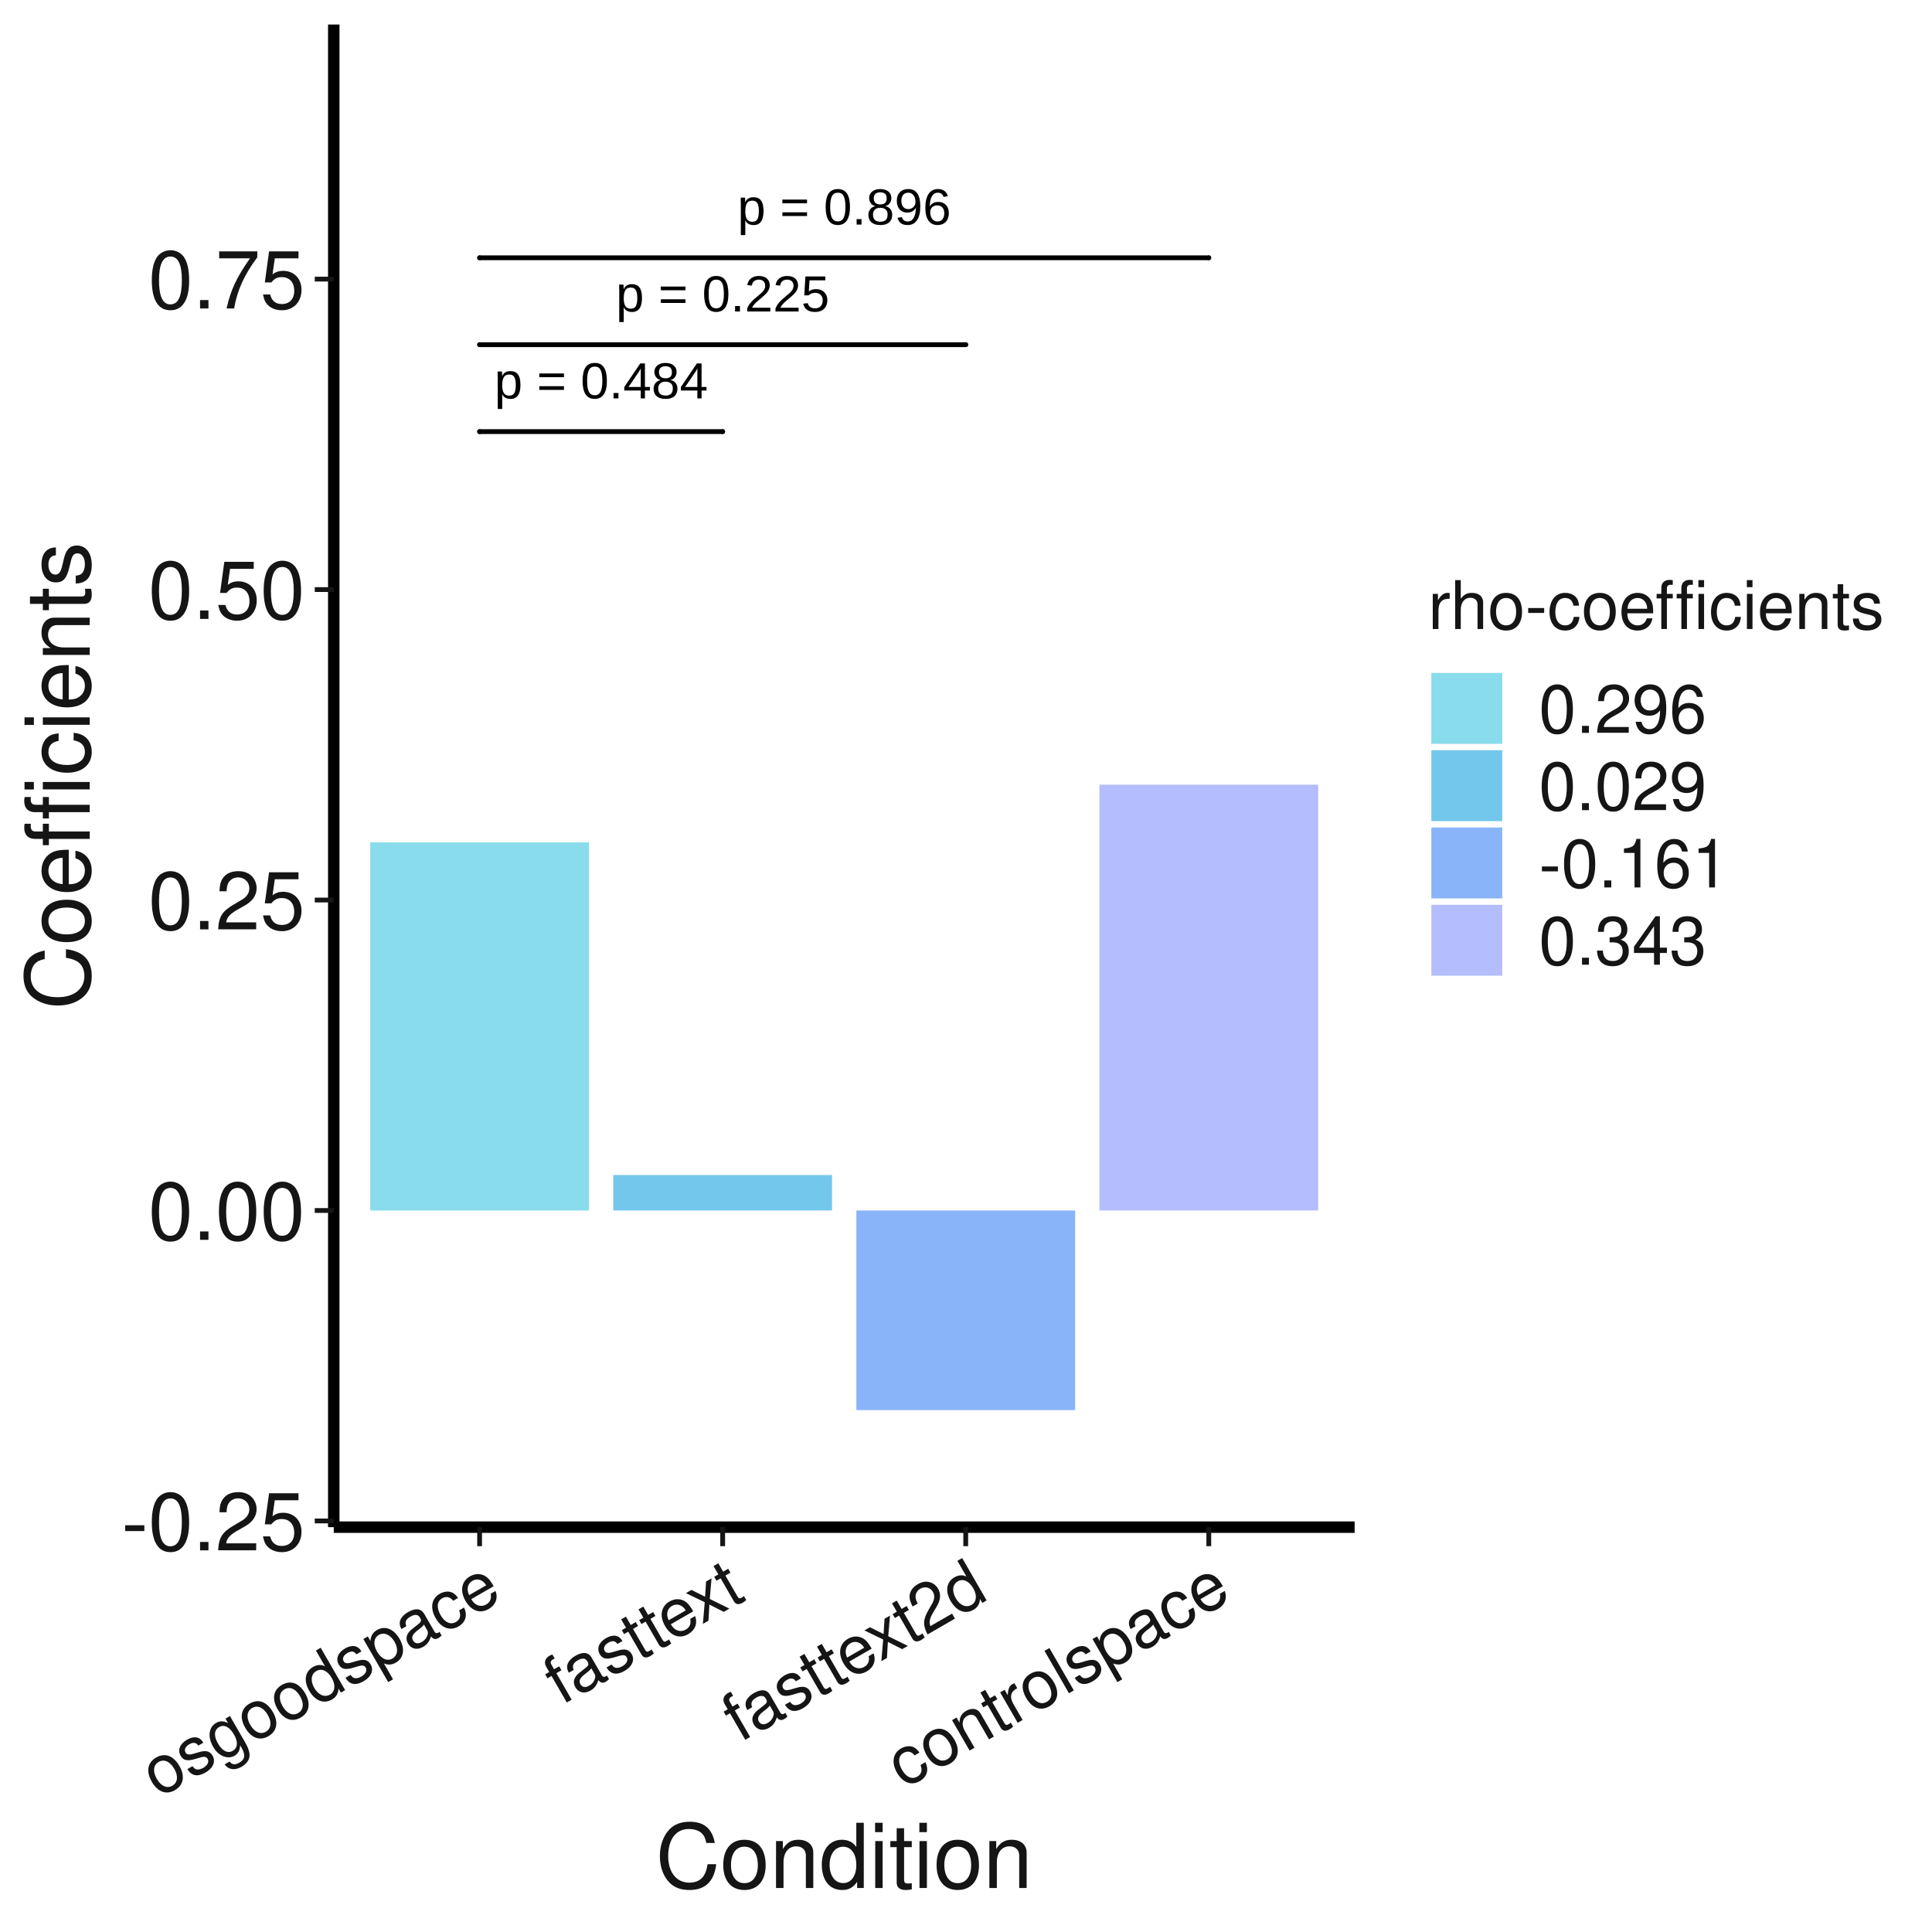
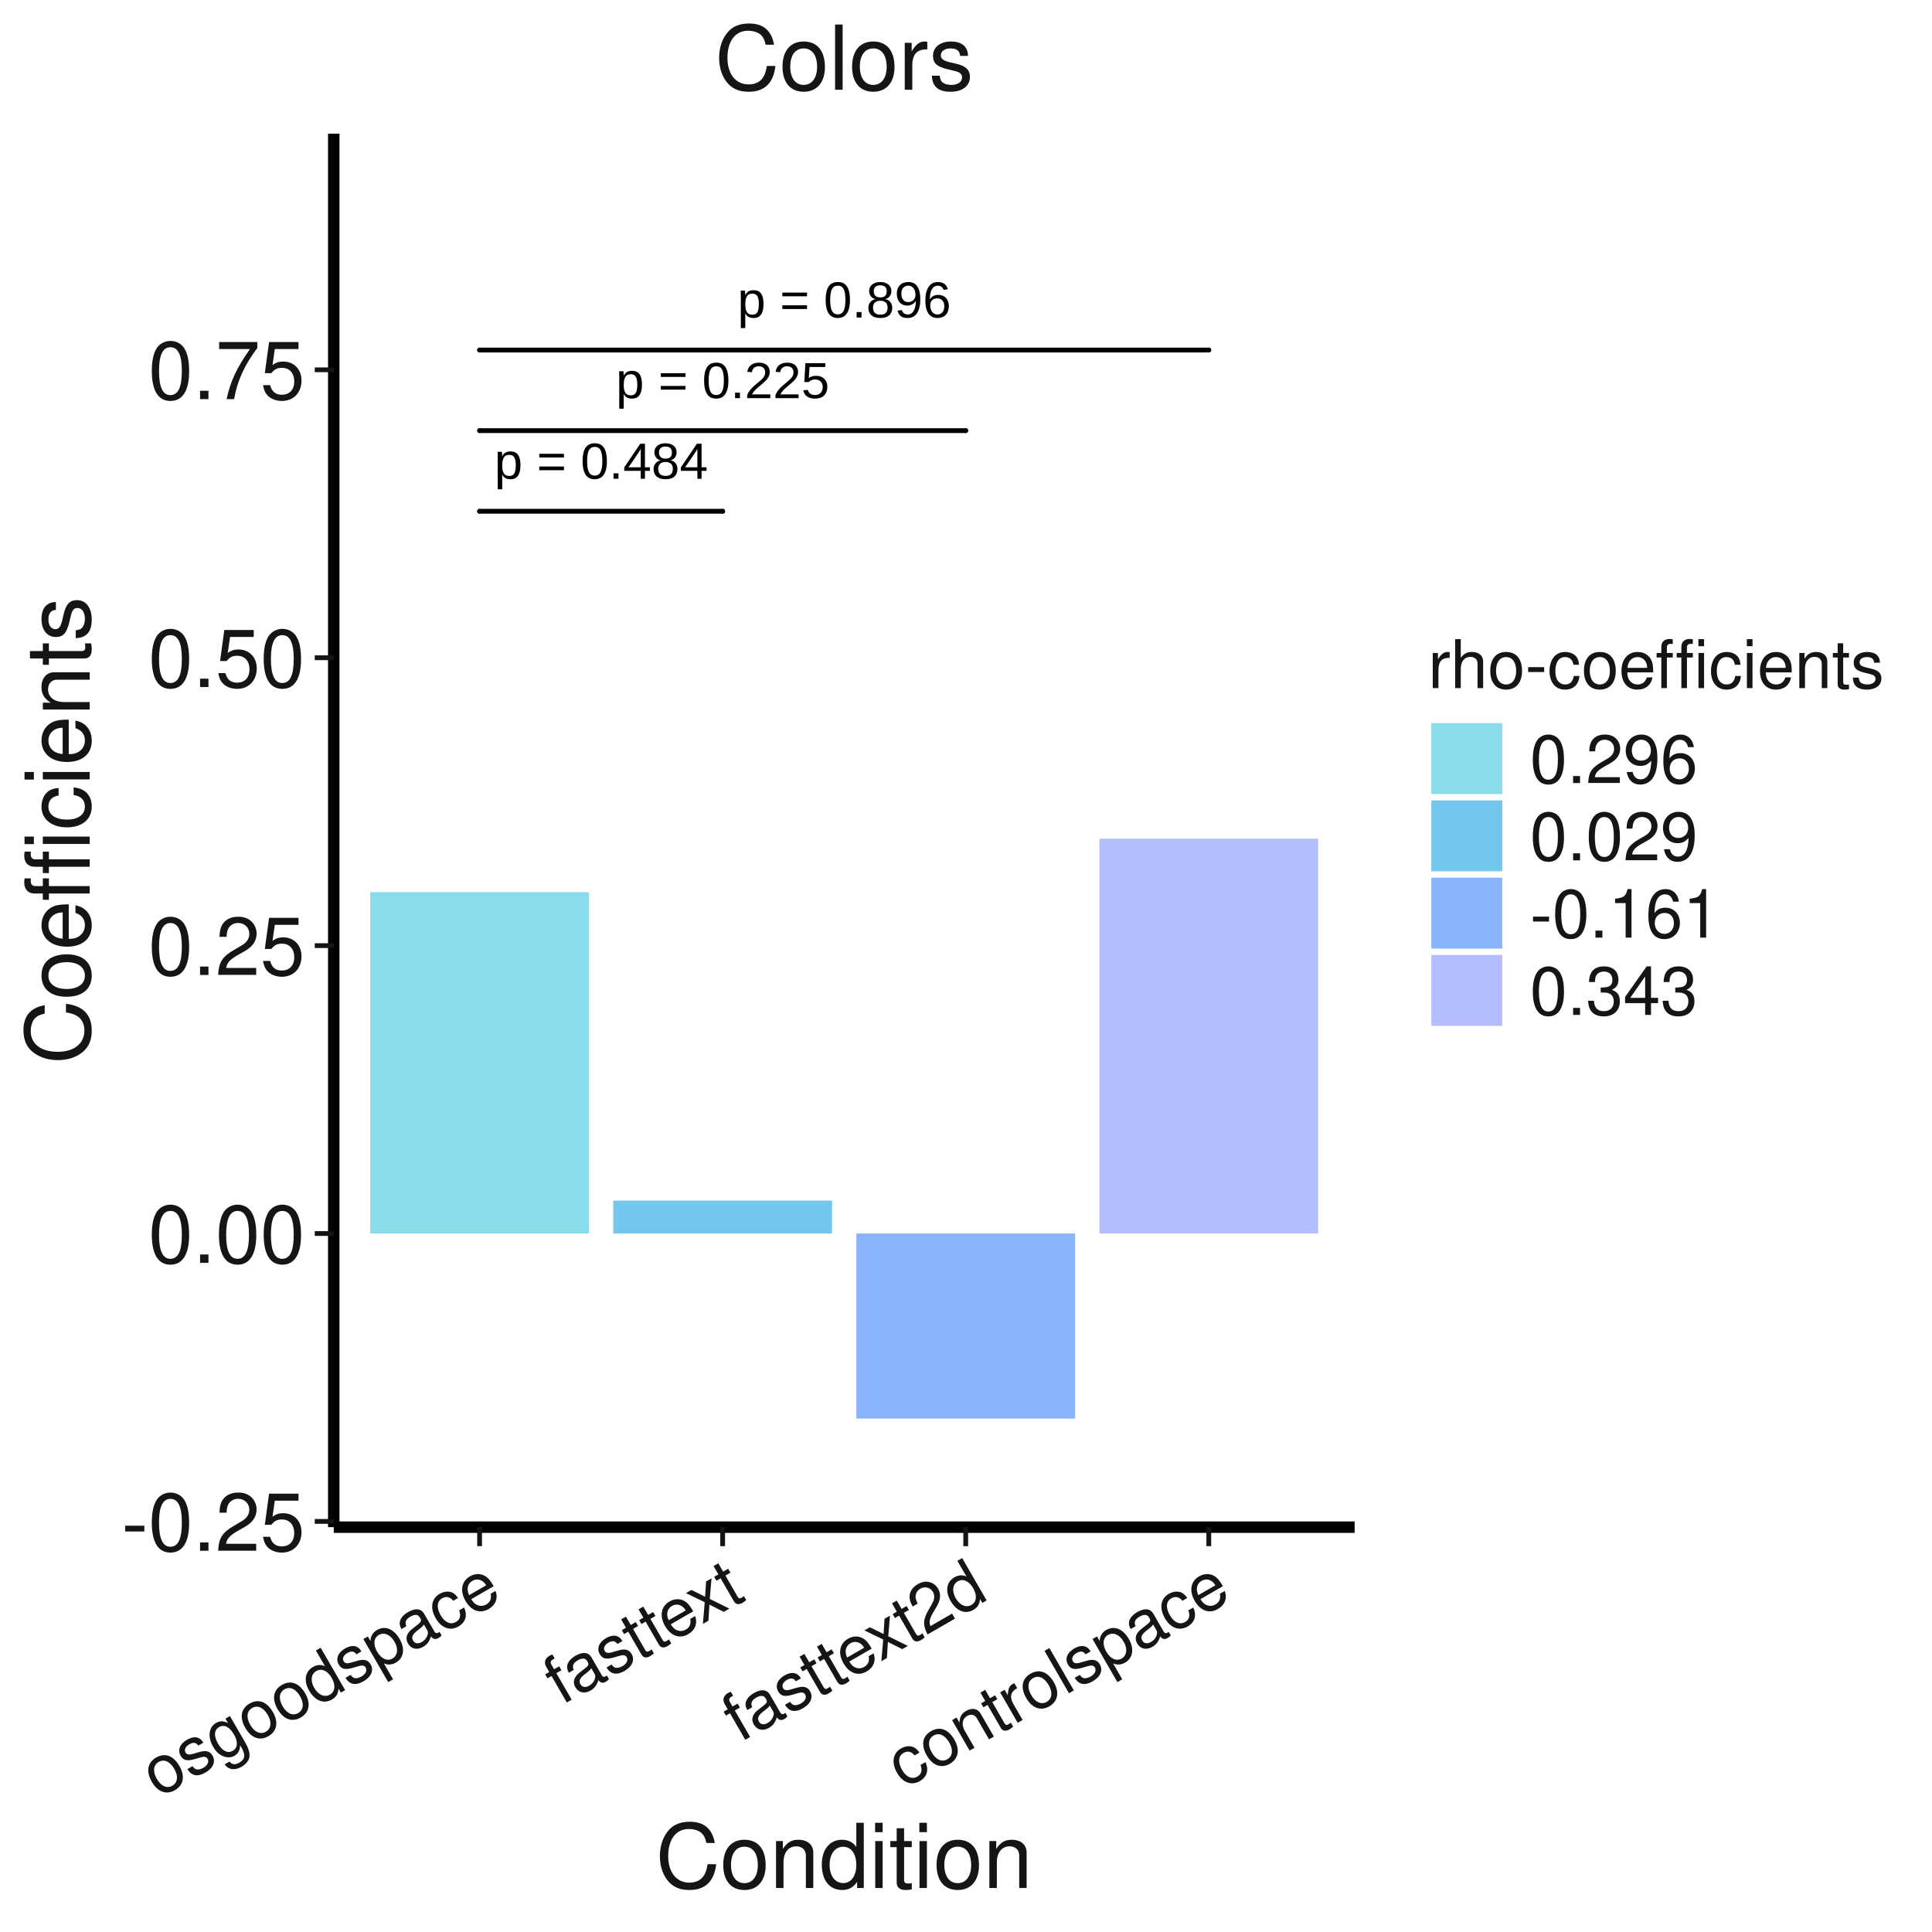
<svg xmlns="http://www.w3.org/2000/svg" class="svglite" width="432.00pt" height="432.00pt" viewBox="0 0 432.00 432.00">
  <defs>
    <style type="text/css">
    .svglite line, .svglite polyline, .svglite polygon, .svglite path, .svglite rect, .svglite circle {
      fill: none;
      stroke: #000000;
      stroke-linecap: round;
      stroke-linejoin: round;
      stroke-miterlimit: 10.00;
    }
    .svglite text {
      white-space: pre;
    }
  </style>
  </defs>
  <rect width="100%" height="100%" style="stroke: none; fill: #FFFFFF;" />
  <defs>
    <clipPath id="cpMC4wMHw0MzIuMDB8MC4wMHw0MzIuMDA=">
      <rect x="0.00" y="0.00" width="432.00" height="432.00" />
    </clipPath>
  </defs>
  <g clip-path="url(#cpMC4wMHw0MzIuMDB8MC4wMHw0MzIuMDA=)">
-     <rect x="0" y="0" width="432.00" height="432.00" style="stroke-width: 1.07; stroke: #FFFFFF; fill: #FFFFFF;" />
+     <rect x="0.00" y="0.00" width="432.00" height="432.00" style="stroke-width: 1.07; stroke: #FFFFFF; fill: #FFFFFF;" />
  </g>
  <defs>
-     <clipPath id="cpNzQuNjN8MzAyLjkwfDUuNDh8MzQxLjQ4">
-       <rect x="74.63" y="5.48" width="228.27" height="336.00" />
+     <clipPath id="cpNzQuNjN8MzAyLjkwfDI5LjkwfDM0MS40OA==">
+       <rect x="74.63" y="29.90" width="228.27" height="311.58" />
    </clipPath>
  </defs>
-   <g clip-path="url(#cpNzQuNjN8MzAyLjkwfDUuNDh8MzQxLjQ4)">
-     <rect x="74.63" y="5.48" width="228.27" height="336.00" style="stroke-width: 1.07; stroke: none; fill: #FFFFFF;" />
-     <polyline points="74.63,305.38 302.90,305.38 " style="stroke-width: 0.53; stroke: #FFFFFF; stroke-linecap: butt;" />
-     <polyline points="74.63,235.96 302.90,235.96 " style="stroke-width: 0.53; stroke: #FFFFFF; stroke-linecap: butt;" />
-     <polyline points="74.63,166.54 302.90,166.54 " style="stroke-width: 0.53; stroke: #FFFFFF; stroke-linecap: butt;" />
-     <polyline points="74.63,97.12 302.90,97.12 " style="stroke-width: 0.53; stroke: #FFFFFF; stroke-linecap: butt;" />
-     <polyline points="74.63,27.69 302.90,27.69 " style="stroke-width: 0.53; stroke: #FFFFFF; stroke-linecap: butt;" />
-     <polyline points="74.63,340.09 302.90,340.09 " style="stroke-width: 1.07; stroke: #FFFFFF; stroke-linecap: butt;" />
-     <polyline points="74.63,270.67 302.90,270.67 " style="stroke-width: 1.07; stroke: #FFFFFF; stroke-linecap: butt;" />
-     <polyline points="74.63,201.25 302.90,201.25 " style="stroke-width: 1.07; stroke: #FFFFFF; stroke-linecap: butt;" />
-     <polyline points="74.63,131.83 302.90,131.83 " style="stroke-width: 1.07; stroke: #FFFFFF; stroke-linecap: butt;" />
-     <polyline points="74.63,62.41 302.90,62.41 " style="stroke-width: 1.07; stroke: #FFFFFF; stroke-linecap: butt;" />
-     <polyline points="107.24,341.48 107.24,5.48 " style="stroke-width: 1.07; stroke: #FFFFFF; stroke-linecap: butt;" />
-     <polyline points="161.59,341.48 161.59,5.48 " style="stroke-width: 1.07; stroke: #FFFFFF; stroke-linecap: butt;" />
-     <polyline points="215.94,341.48 215.94,5.48 " style="stroke-width: 1.07; stroke: #FFFFFF; stroke-linecap: butt;" />
-     <polyline points="270.29,341.48 270.29,5.48 " style="stroke-width: 1.07; stroke: #FFFFFF; stroke-linecap: butt;" />
-     <rect x="82.78" y="188.36" width="48.92" height="82.31" style="stroke-width: 1.07; stroke: none; stroke-linecap: butt; stroke-linejoin: miter; fill: #89DCEB;" />
-     <rect x="137.13" y="262.74" width="48.92" height="7.93" style="stroke-width: 1.07; stroke: none; stroke-linecap: butt; stroke-linejoin: miter; fill: #74C7EC;" />
-     <rect x="191.48" y="270.67" width="48.92" height="44.63" style="stroke-width: 1.07; stroke: none; stroke-linecap: butt; stroke-linejoin: miter; fill: #89B4FA;" />
-     <rect x="245.83" y="175.46" width="48.92" height="95.21" style="stroke-width: 1.07; stroke: none; stroke-linecap: butt; stroke-linejoin: miter; fill: #B4BEFE;" />
-     <text x="134.42" y="89.09" text-anchor="middle" style="font-size: 11.38px; font-family: &quot;Liberation Sans&quot;;" textLength="48.51px" lengthAdjust="spacingAndGlyphs">p = 0.484</text>
-     <line x1="161.59" y1="96.51" x2="161.59" y2="96.51" style="stroke-width: 1.07;" />
-     <line x1="161.59" y1="96.51" x2="107.24" y2="96.51" style="stroke-width: 1.07;" />
-     <line x1="107.24" y1="96.51" x2="107.24" y2="96.51" style="stroke-width: 1.07;" />
-     <text x="161.59" y="69.65" text-anchor="middle" style="font-size: 11.38px; font-family: &quot;Liberation Sans&quot;;" textLength="48.51px" lengthAdjust="spacingAndGlyphs">p = 0.225</text>
-     <line x1="215.94" y1="77.07" x2="215.94" y2="77.07" style="stroke-width: 1.07;" />
-     <line x1="215.94" y1="77.07" x2="107.24" y2="77.07" style="stroke-width: 1.07;" />
-     <line x1="107.24" y1="77.07" x2="107.24" y2="77.07" style="stroke-width: 1.07;" />
-     <text x="188.77" y="50.21" text-anchor="middle" style="font-size: 11.38px; font-family: &quot;Liberation Sans&quot;;" textLength="48.51px" lengthAdjust="spacingAndGlyphs">p = 0.896</text>
-     <line x1="270.29" y1="57.64" x2="270.29" y2="57.64" style="stroke-width: 1.07;" />
-     <line x1="270.29" y1="57.64" x2="107.24" y2="57.64" style="stroke-width: 1.07;" />
-     <line x1="107.24" y1="57.64" x2="107.24" y2="57.64" style="stroke-width: 1.07;" />
+   <g clip-path="url(#cpNzQuNjN8MzAyLjkwfDI5LjkwfDM0MS40OA==)">
+     <rect x="74.63" y="29.90" width="228.27" height="311.58" style="stroke-width: 1.07; stroke: none; fill: #FFFFFF;" />
+     <polyline points="74.63,308.01 302.90,308.01 " style="stroke-width: 0.53; stroke: #FFFFFF; stroke-linecap: butt;" />
+     <polyline points="74.63,243.63 302.90,243.63 " style="stroke-width: 0.53; stroke: #FFFFFF; stroke-linecap: butt;" />
+     <polyline points="74.63,179.25 302.90,179.25 " style="stroke-width: 0.53; stroke: #FFFFFF; stroke-linecap: butt;" />
+     <polyline points="74.63,114.88 302.90,114.88 " style="stroke-width: 0.53; stroke: #FFFFFF; stroke-linecap: butt;" />
+     <polyline points="74.63,50.50 302.90,50.50 " style="stroke-width: 0.53; stroke: #FFFFFF; stroke-linecap: butt;" />
+     <polyline points="74.63,340.19 302.90,340.19 " style="stroke-width: 1.07; stroke: #FFFFFF; stroke-linecap: butt;" />
+     <polyline points="74.63,275.82 302.90,275.82 " style="stroke-width: 1.07; stroke: #FFFFFF; stroke-linecap: butt;" />
+     <polyline points="74.63,211.44 302.90,211.44 " style="stroke-width: 1.07; stroke: #FFFFFF; stroke-linecap: butt;" />
+     <polyline points="74.63,147.07 302.90,147.07 " style="stroke-width: 1.07; stroke: #FFFFFF; stroke-linecap: butt;" />
+     <polyline points="74.63,82.69 302.90,82.69 " style="stroke-width: 1.07; stroke: #FFFFFF; stroke-linecap: butt;" />
+     <polyline points="107.24,341.48 107.24,29.90 " style="stroke-width: 1.07; stroke: #FFFFFF; stroke-linecap: butt;" />
+     <polyline points="161.59,341.48 161.59,29.90 " style="stroke-width: 1.07; stroke: #FFFFFF; stroke-linecap: butt;" />
+     <polyline points="215.94,341.48 215.94,29.90 " style="stroke-width: 1.07; stroke: #FFFFFF; stroke-linecap: butt;" />
+     <polyline points="270.29,341.48 270.29,29.90 " style="stroke-width: 1.07; stroke: #FFFFFF; stroke-linecap: butt;" />
+     <rect x="82.78" y="199.49" width="48.92" height="76.33" style="stroke-width: 1.07; stroke: none; stroke-linecap: butt; stroke-linejoin: miter; fill: #89DCEB;" />
+     <rect x="137.13" y="268.46" width="48.92" height="7.36" style="stroke-width: 1.07; stroke: none; stroke-linecap: butt; stroke-linejoin: miter; fill: #74C7EC;" />
+     <rect x="191.48" y="275.82" width="48.92" height="41.38" style="stroke-width: 1.07; stroke: none; stroke-linecap: butt; stroke-linejoin: miter; fill: #89B4FA;" />
+     <rect x="245.83" y="187.53" width="48.92" height="88.29" style="stroke-width: 1.07; stroke: none; stroke-linecap: butt; stroke-linejoin: miter; fill: #B4BEFE;" />
+     <text x="134.42" y="107.05" text-anchor="middle" style="font-size: 11.38px; font-family: &quot;Liberation Sans&quot;;" textLength="47.74px" lengthAdjust="spacingAndGlyphs">p = 0.484</text>
+     <line x1="161.59" y1="114.32" x2="161.59" y2="114.32" style="stroke-width: 1.07;" />
+     <line x1="161.59" y1="114.32" x2="107.24" y2="114.32" style="stroke-width: 1.07;" />
+     <line x1="107.24" y1="114.32" x2="107.24" y2="114.32" style="stroke-width: 1.07;" />
+     <text x="161.59" y="89.03" text-anchor="middle" style="font-size: 11.38px; font-family: &quot;Liberation Sans&quot;;" textLength="47.74px" lengthAdjust="spacingAndGlyphs">p = 0.225</text>
+     <line x1="215.94" y1="96.29" x2="215.94" y2="96.29" style="stroke-width: 1.07;" />
+     <line x1="215.94" y1="96.29" x2="107.24" y2="96.29" style="stroke-width: 1.07;" />
+     <line x1="107.24" y1="96.29" x2="107.24" y2="96.29" style="stroke-width: 1.07;" />
+     <text x="188.77" y="71.00" text-anchor="middle" style="font-size: 11.38px; font-family: &quot;Liberation Sans&quot;;" textLength="47.74px" lengthAdjust="spacingAndGlyphs">p = 0.896</text>
+     <line x1="270.29" y1="78.27" x2="270.29" y2="78.27" style="stroke-width: 1.07;" />
+     <line x1="270.29" y1="78.27" x2="107.24" y2="78.27" style="stroke-width: 1.07;" />
+     <line x1="107.24" y1="78.27" x2="107.24" y2="78.27" style="stroke-width: 1.07;" />
  </g>
  <g clip-path="url(#cpMC4wMHw0MzIuMDB8MC4wMHw0MzIuMDA=)">
-     <polyline points="74.63,341.48 74.63,5.48 " style="stroke-width: 2.56; stroke-linecap: butt;" />
-     <text x="68.19" y="346.66" text-anchor="end" style="font-size: 18.00px;fill: #151515; font-family: &quot;Nimbus Sans&quot;;" textLength="41.03px" lengthAdjust="spacingAndGlyphs">-0.25</text>
-     <text x="68.19" y="277.23" text-anchor="end" style="font-size: 18.00px;fill: #151515; font-family: &quot;Nimbus Sans&quot;;" textLength="35.03px" lengthAdjust="spacingAndGlyphs">0.00</text>
-     <text x="68.19" y="207.81" text-anchor="end" style="font-size: 18.00px;fill: #151515; font-family: &quot;Nimbus Sans&quot;;" textLength="35.03px" lengthAdjust="spacingAndGlyphs">0.25</text>
-     <text x="68.19" y="138.39" text-anchor="end" style="font-size: 18.00px;fill: #151515; font-family: &quot;Nimbus Sans&quot;;" textLength="35.03px" lengthAdjust="spacingAndGlyphs">0.50</text>
-     <text x="68.19" y="68.97" text-anchor="end" style="font-size: 18.00px;fill: #151515; font-family: &quot;Nimbus Sans&quot;;" textLength="35.03px" lengthAdjust="spacingAndGlyphs">0.75</text>
-     <polyline points="70.38,340.09 74.63,340.09 " style="stroke-width: 1.07; stroke: #151515; stroke-linecap: butt;" />
-     <polyline points="70.38,270.67 74.63,270.67 " style="stroke-width: 1.07; stroke: #151515; stroke-linecap: butt;" />
-     <polyline points="70.38,201.25 74.63,201.25 " style="stroke-width: 1.07; stroke: #151515; stroke-linecap: butt;" />
-     <polyline points="70.38,131.83 74.63,131.83 " style="stroke-width: 1.07; stroke: #151515; stroke-linecap: butt;" />
-     <polyline points="70.38,62.41 74.63,62.41 " style="stroke-width: 1.07; stroke: #151515; stroke-linecap: butt;" />
+     <polyline points="74.63,341.48 74.63,29.90 " style="stroke-width: 2.56; stroke-linecap: butt;" />
+     <text x="68.19" y="346.76" text-anchor="end" style="font-size: 18.00px;fill: #151515; font-family: &quot;Nimbus Sans&quot;;" textLength="41.03px" lengthAdjust="spacingAndGlyphs">-0.25</text>
+     <text x="68.19" y="282.38" text-anchor="end" style="font-size: 18.00px;fill: #151515; font-family: &quot;Nimbus Sans&quot;;" textLength="35.03px" lengthAdjust="spacingAndGlyphs">0.00</text>
+     <text x="68.19" y="218.00" text-anchor="end" style="font-size: 18.00px;fill: #151515; font-family: &quot;Nimbus Sans&quot;;" textLength="35.03px" lengthAdjust="spacingAndGlyphs">0.25</text>
+     <text x="68.19" y="153.63" text-anchor="end" style="font-size: 18.00px;fill: #151515; font-family: &quot;Nimbus Sans&quot;;" textLength="35.03px" lengthAdjust="spacingAndGlyphs">0.50</text>
+     <text x="68.19" y="89.25" text-anchor="end" style="font-size: 18.00px;fill: #151515; font-family: &quot;Nimbus Sans&quot;;" textLength="35.03px" lengthAdjust="spacingAndGlyphs">0.75</text>
+     <polyline points="70.38,340.19 74.63,340.19 " style="stroke-width: 1.07; stroke: #151515; stroke-linecap: butt;" />
+     <polyline points="70.38,275.82 74.63,275.82 " style="stroke-width: 1.07; stroke: #151515; stroke-linecap: butt;" />
+     <polyline points="70.38,211.44 74.63,211.44 " style="stroke-width: 1.07; stroke: #151515; stroke-linecap: butt;" />
+     <polyline points="70.38,147.07 74.63,147.07 " style="stroke-width: 1.07; stroke: #151515; stroke-linecap: butt;" />
+     <polyline points="70.38,82.69 74.63,82.69 " style="stroke-width: 1.07; stroke: #151515; stroke-linecap: butt;" />
    <polyline points="74.63,341.48 302.90,341.48 " style="stroke-width: 2.56; stroke-linecap: butt;" />
    <polyline points="107.24,345.73 107.24,341.48 " style="stroke-width: 1.07; stroke: #151515; stroke-linecap: butt;" />
    <polyline points="161.59,345.73 161.59,341.48 " style="stroke-width: 1.07; stroke: #151515; stroke-linecap: butt;" />
    <polyline points="215.94,345.73 215.94,341.48 " style="stroke-width: 1.07; stroke: #151515; stroke-linecap: butt;" />
    <polyline points="270.29,345.73 270.29,341.48 " style="stroke-width: 1.07; stroke: #151515; stroke-linecap: butt;" />
    <text transform="translate(112.71,357.40) rotate(-30)" text-anchor="end" style="font-size: 15.00px;fill: #151515; font-family: &quot;Nimbus Sans&quot;;" textLength="89.21px" lengthAdjust="spacingAndGlyphs">osgoodspace</text>
    <text transform="translate(167.06,357.40) rotate(-30)" text-anchor="end" style="font-size: 15.00px;fill: #151515; font-family: &quot;Nimbus Sans&quot;;" textLength="48.36px" lengthAdjust="spacingAndGlyphs">fasttext</text>
    <text transform="translate(221.41,357.40) rotate(-30)" text-anchor="end" style="font-size: 15.00px;fill: #151515; font-family: &quot;Nimbus Sans&quot;;" textLength="65.03px" lengthAdjust="spacingAndGlyphs">fasttext2d</text>
    <text transform="translate(275.76,357.40) rotate(-30)" text-anchor="end" style="font-size: 15.00px;fill: #151515; font-family: &quot;Nimbus Sans&quot;;" textLength="85.03px" lengthAdjust="spacingAndGlyphs">controlspace</text>
    <text x="188.77" y="422.16" text-anchor="middle" style="font-size: 20.00px;fill: #151515; font-family: &quot;Nimbus Sans&quot;;" textLength="84.47px" lengthAdjust="spacingAndGlyphs">Condition</text>
-     <text transform="translate(20.06,173.48) rotate(-90)" text-anchor="middle" style="font-size: 20.00px;fill: #151515; font-family: &quot;Nimbus Sans&quot;;" textLength="104.47px" lengthAdjust="spacingAndGlyphs">Coefficients</text>
-     <text x="319.34" y="140.65" style="font-size: 15.00px;fill: #151515; font-family: &quot;Nimbus Sans&quot;;" textLength="101.70px" lengthAdjust="spacingAndGlyphs">rho-coefficients</text>
-     <rect x="320.05" y="150.47" width="15.86" height="15.86" style="stroke-width: 1.07; stroke: none; stroke-linecap: butt; stroke-linejoin: miter; fill: #89DCEB;" />
-     <rect x="320.05" y="167.75" width="15.86" height="15.86" style="stroke-width: 1.07; stroke: none; stroke-linecap: butt; stroke-linejoin: miter; fill: #74C7EC;" />
-     <rect x="320.05" y="185.03" width="15.86" height="15.86" style="stroke-width: 1.07; stroke: none; stroke-linecap: butt; stroke-linejoin: miter; fill: #89B4FA;" />
-     <rect x="320.05" y="202.31" width="15.86" height="15.86" style="stroke-width: 1.07; stroke: none; stroke-linecap: butt; stroke-linejoin: miter; fill: #B4BEFE;" />
-     <text x="344.09" y="163.87" style="font-size: 15.00px;fill: #151515; font-family: &quot;Nimbus Sans&quot;;" textLength="37.52px" lengthAdjust="spacingAndGlyphs">0.296</text>
-     <text x="344.09" y="181.15" style="font-size: 15.00px;fill: #151515; font-family: &quot;Nimbus Sans&quot;;" textLength="37.52px" lengthAdjust="spacingAndGlyphs">0.029</text>
-     <text x="344.09" y="198.43" style="font-size: 15.00px;fill: #151515; font-family: &quot;Nimbus Sans&quot;;" textLength="42.52px" lengthAdjust="spacingAndGlyphs">-0.161</text>
-     <text x="344.09" y="215.71" style="font-size: 15.00px;fill: #151515; font-family: &quot;Nimbus Sans&quot;;" textLength="37.52px" lengthAdjust="spacingAndGlyphs">0.343</text>
+     <text transform="translate(20.06,185.69) rotate(-90)" text-anchor="middle" style="font-size: 20.00px;fill: #151515; font-family: &quot;Nimbus Sans&quot;;" textLength="104.47px" lengthAdjust="spacingAndGlyphs">Coefficients</text>
+     <text x="319.34" y="153.86" style="font-size: 15.00px;fill: #151515; font-family: &quot;Nimbus Sans&quot;;" textLength="101.70px" lengthAdjust="spacingAndGlyphs">rho-coefficients</text>
+     <rect x="320.05" y="161.69" width="15.86" height="15.86" style="stroke-width: 1.07; stroke: none; stroke-linecap: butt; stroke-linejoin: miter; fill: #89DCEB;" />
+     <rect x="320.05" y="178.97" width="15.86" height="15.86" style="stroke-width: 1.07; stroke: none; stroke-linecap: butt; stroke-linejoin: miter; fill: #74C7EC;" />
+     <rect x="320.05" y="196.25" width="15.86" height="15.86" style="stroke-width: 1.07; stroke: none; stroke-linecap: butt; stroke-linejoin: miter; fill: #89B4FA;" />
+     <rect x="320.05" y="213.53" width="15.86" height="15.86" style="stroke-width: 1.07; stroke: none; stroke-linecap: butt; stroke-linejoin: miter; fill: #B4BEFE;" />
+     <text x="342.10" y="175.09" style="font-size: 15.00px;fill: #151515; font-family: &quot;Nimbus Sans&quot;;" textLength="37.52px" lengthAdjust="spacingAndGlyphs">0.296</text>
+     <text x="342.10" y="192.37" style="font-size: 15.00px;fill: #151515; font-family: &quot;Nimbus Sans&quot;;" textLength="37.52px" lengthAdjust="spacingAndGlyphs">0.029</text>
+     <text x="342.10" y="209.65" style="font-size: 15.00px;fill: #151515; font-family: &quot;Nimbus Sans&quot;;" textLength="42.52px" lengthAdjust="spacingAndGlyphs">-0.161</text>
+     <text x="342.10" y="226.93" style="font-size: 15.00px;fill: #151515; font-family: &quot;Nimbus Sans&quot;;" textLength="37.52px" lengthAdjust="spacingAndGlyphs">0.343</text>
+     <text x="188.77" y="20.06" text-anchor="middle" style="font-size: 20.00px;fill: #151515; font-family: &quot;Nimbus Sans&quot;;" textLength="57.78px" lengthAdjust="spacingAndGlyphs">Colors</text>
  </g>
</svg>
